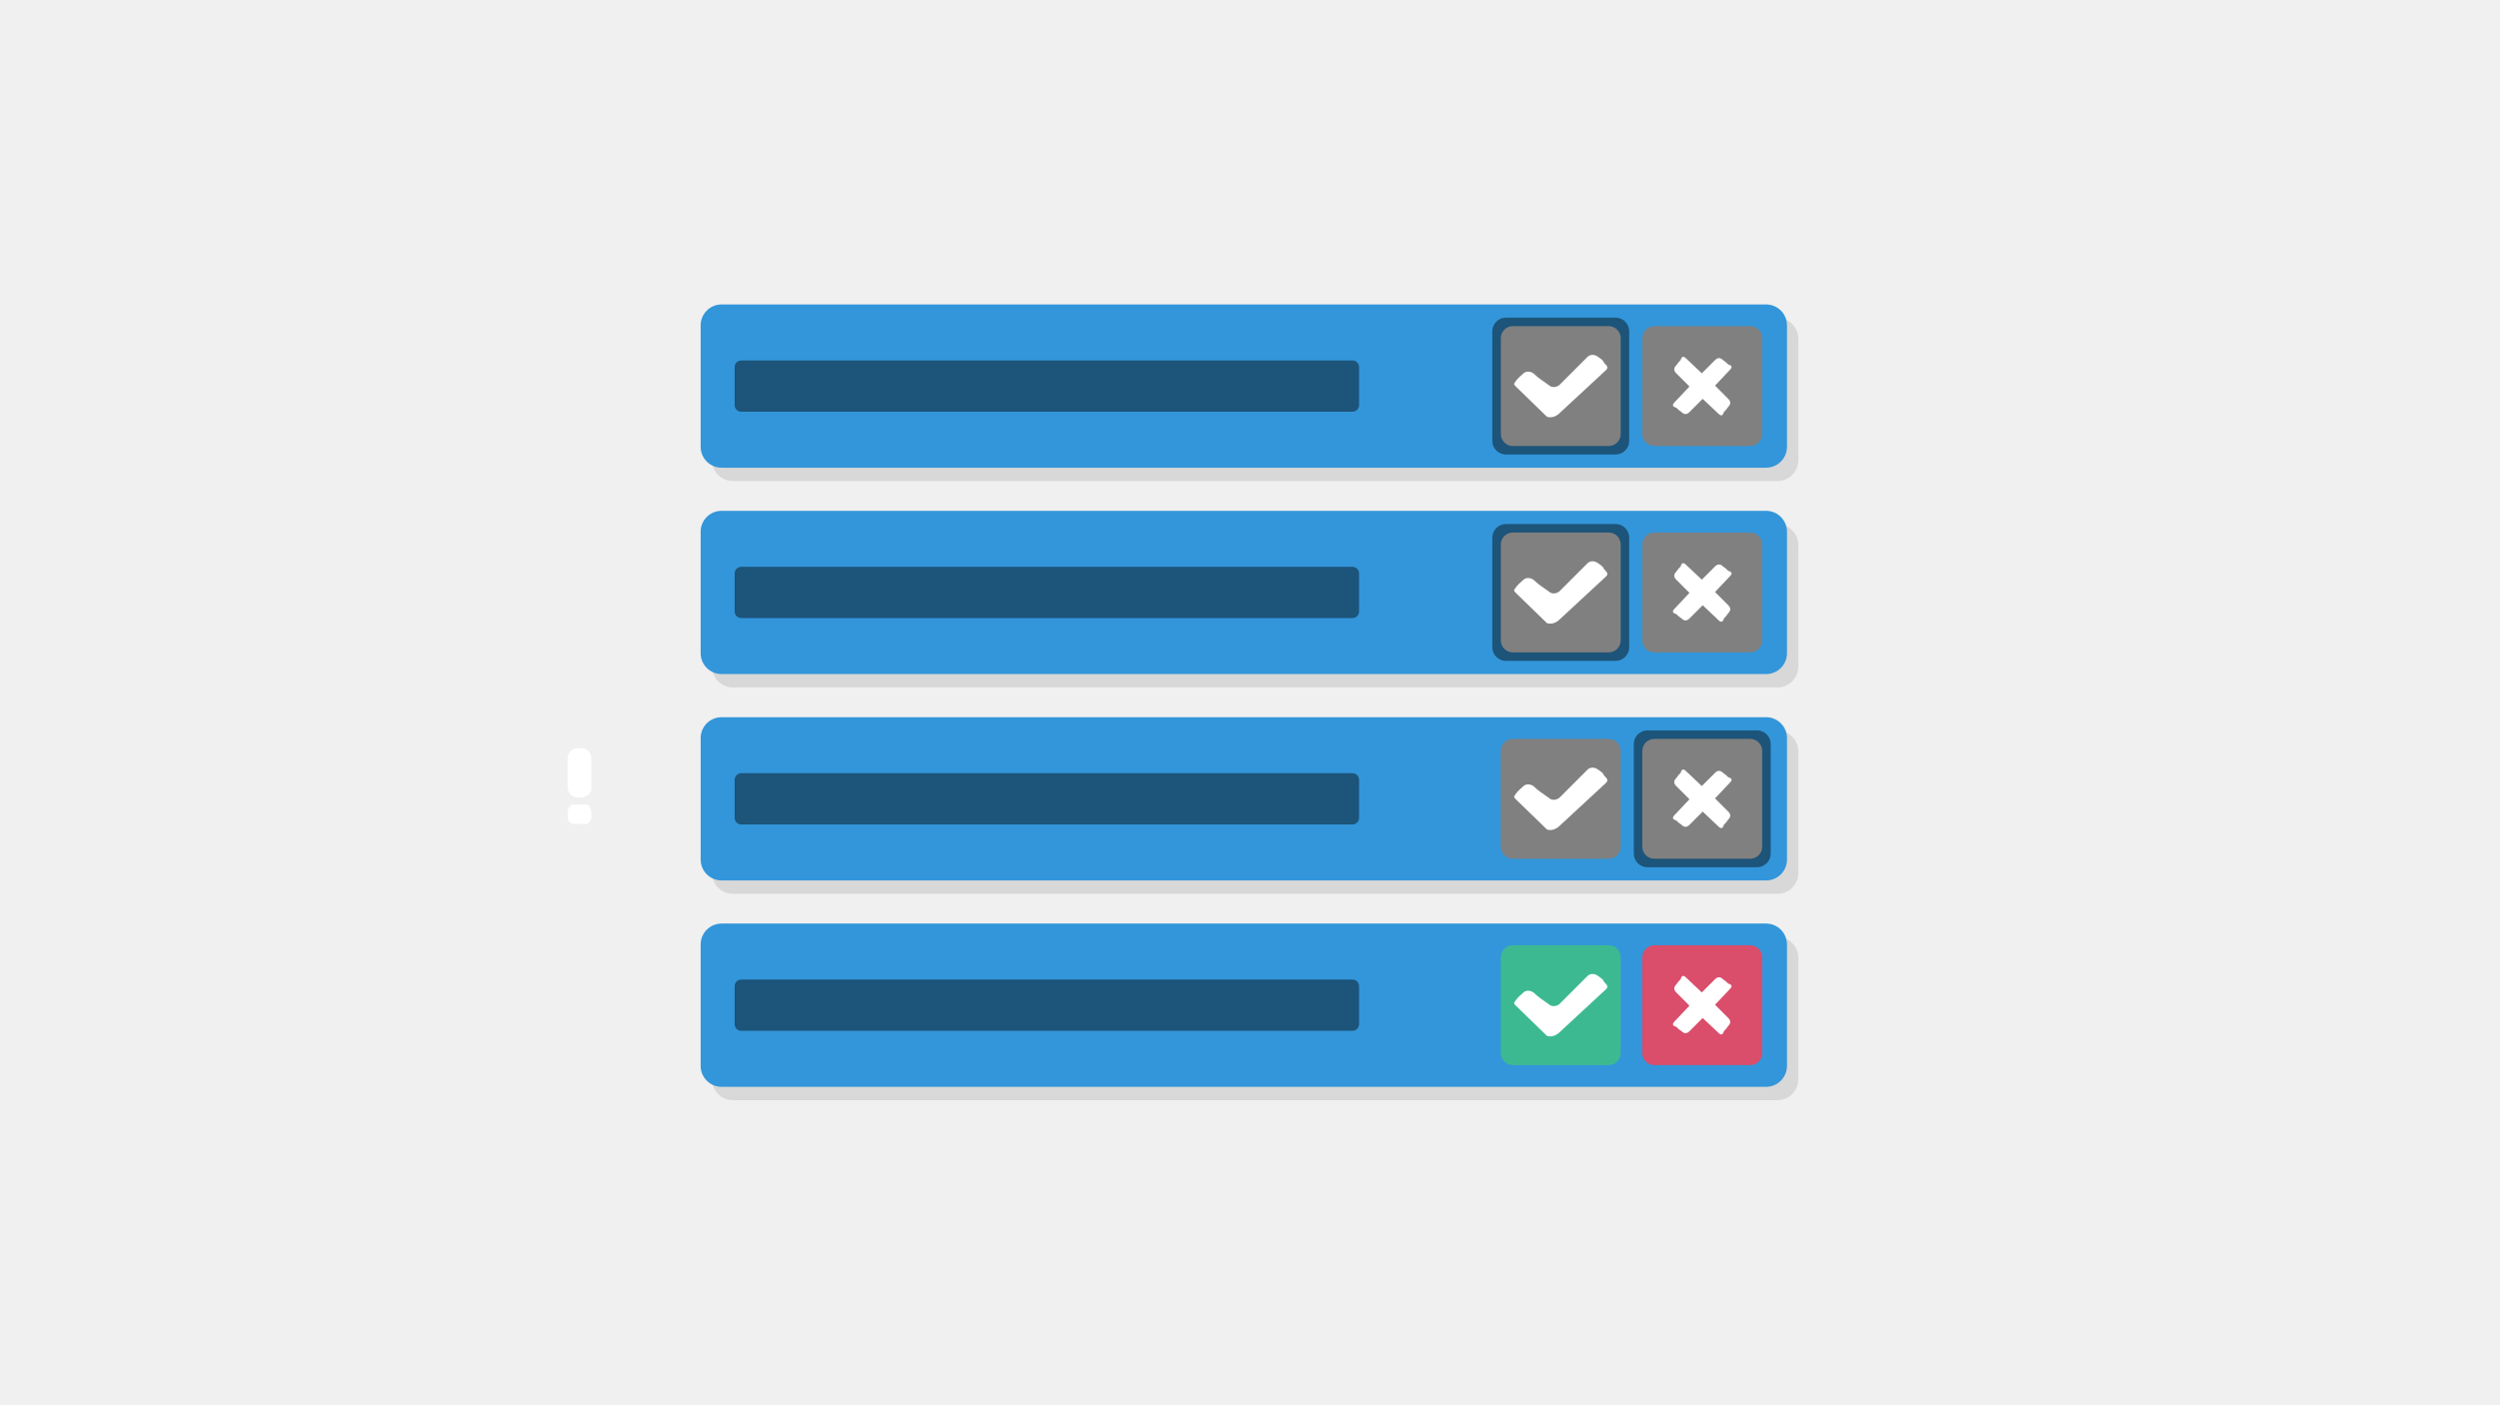
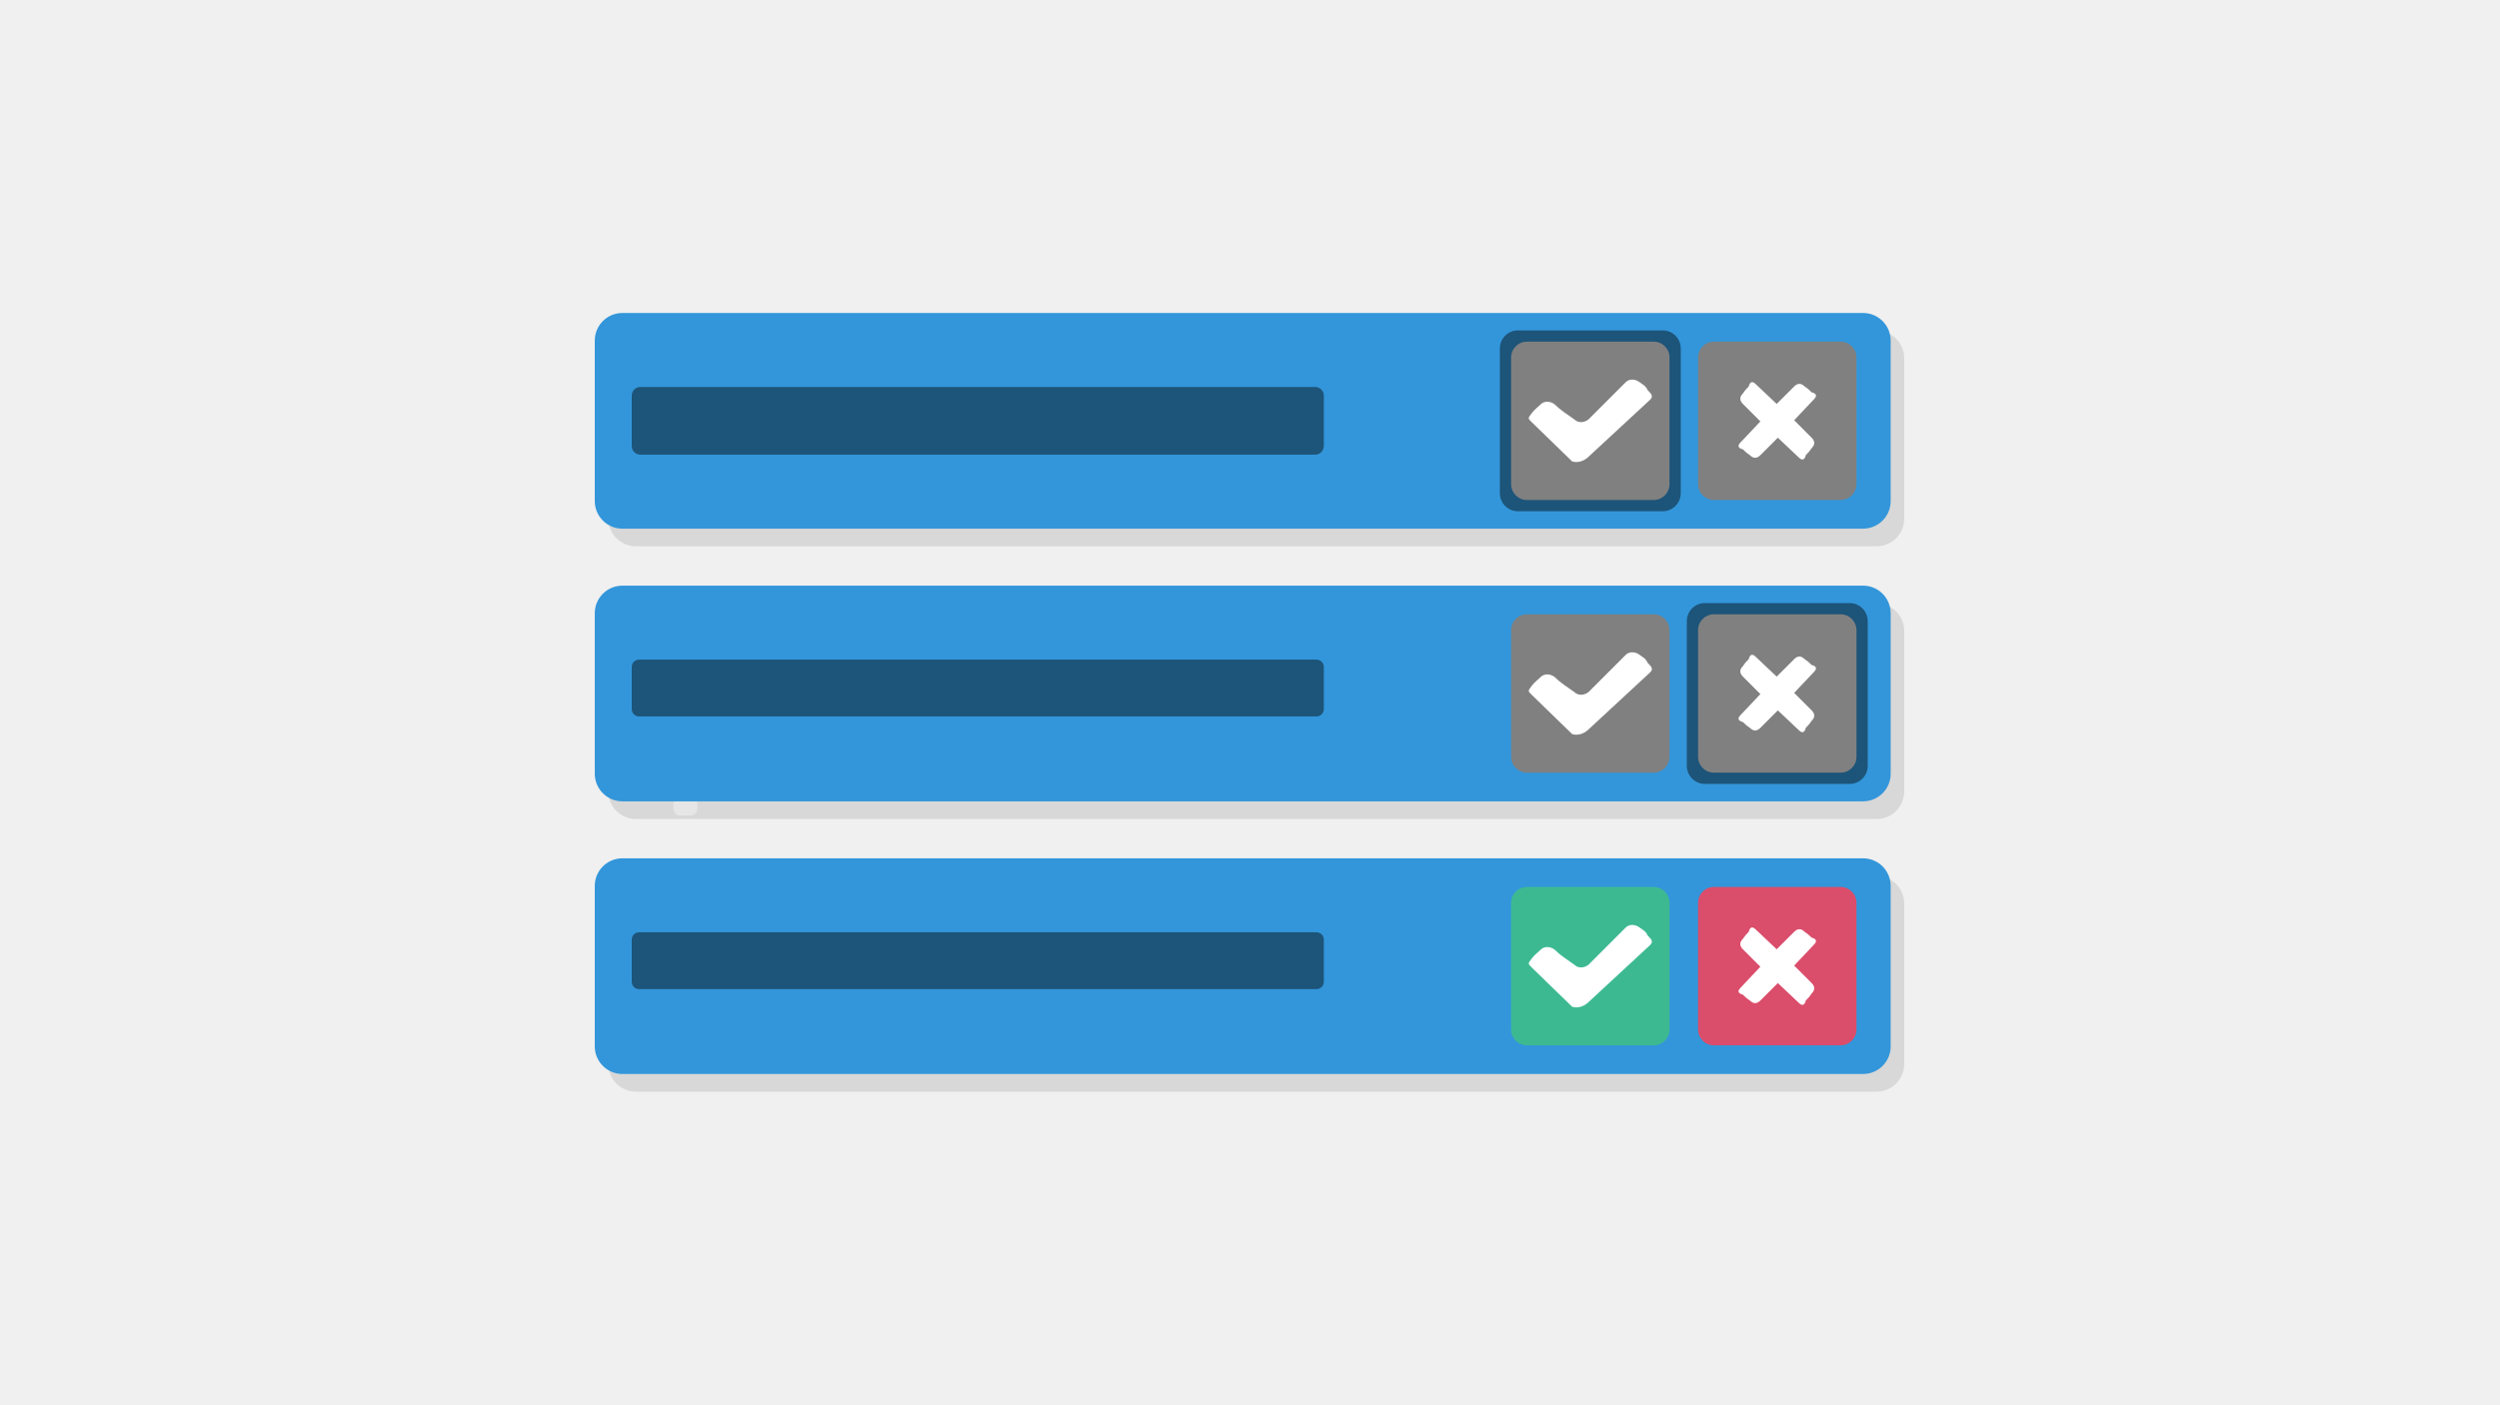
<svg xmlns="http://www.w3.org/2000/svg" xml:space="preserve" viewBox="0 237.4 283.5 159.4">
  <path fill="none" d="M0 237.4h283.5v159.4H0z" />
-   <path fill="#fff" d="M65.889 327.9h-.3c-.8 0-1.2-.6-1.2-1.2v-3.2c0-.8.6-1.2 1.2-1.2h.3c.8 0 1.2.6 1.2 1.2v3.2c.1.6-.4 1.2-1.2 1.2zM66.489 330.9h-1.5c-.3 0-.6-.4-.6-.9v-.4c0-.4.3-.9.6-.9h1.5c.3 0 .6.4.6.9v.4c.1.4-.3.9-.6.9z" />
-   <g transform="translate(-3.775 85.933)">
-     <rect width="123.241" height="18.526" x="84.547" y="257.791" ry="2.372" style="font-variation-settings:normal;opacity:.1;vector-effect:none;fill:#000;fill-opacity:1;stroke:none;stroke-width:1;stroke-linecap:butt;stroke-linejoin:miter;stroke-miterlimit:4;stroke-dasharray:none;stroke-dashoffset:0;stroke-opacity:1;-inkscape-stroke:none;paint-order:stroke fill markers;stop-color:#000;stop-opacity:1" />
-     <rect width="123.241" height="18.526" x="83.26" y="256.274" ry="2.372" style="font-variation-settings:normal;vector-effect:none;fill:#3396da;fill-opacity:1;stroke:none;stroke-width:1;stroke-linecap:butt;stroke-linejoin:miter;stroke-miterlimit:4;stroke-dasharray:none;stroke-dashoffset:0;stroke-opacity:1;-inkscape-stroke:none;paint-order:stroke fill markers;stop-color:#000" />
-     <rect width="70.837" height="5.816" x="87.118" y="262.629" ry=".745" style="font-variation-settings:normal;vector-effect:none;fill:#1d5479;fill-opacity:1;stroke:none;stroke-width:1;stroke-linecap:butt;stroke-linejoin:miter;stroke-miterlimit:4;stroke-dasharray:none;stroke-dashoffset:0;stroke-opacity:1;-inkscape-stroke:none;paint-order:stroke fill markers;stop-color:#000" />
-     <g transform="translate(113.56 -3.107)">
-       <rect width="13.6" height="13.6" x="60.476" y="261.844" ry="1.358" style="font-variation-settings:normal;vector-effect:none;fill:#3db991;fill-opacity:1;stroke:none;stroke-width:1;stroke-linecap:butt;stroke-linejoin:miter;stroke-miterlimit:4;stroke-dasharray:none;stroke-dashoffset:0;stroke-opacity:1;-inkscape-stroke:none;paint-order:stroke fill markers;stop-color:#000" />
-       <path fill="#fff" d="m65.715 272.128-3.5-3.4c-.3-.3-.3-.3 0-.7.3-.4.5-.5.8-.8.3-.3.8-.3 1.2 0 .5.5 1 .8 1.7 1.3.3.3.8.3 1.2 0l3.2-3.2c.3-.3.8-.3 1.2 0 .4.3.5.3.7.7.3.3.5.5.2.8l-5.4 5c-.5.4-1 .4-1.3.3z" />
-     </g>
-     <g transform="translate(147.627 -25.352)">
-       <rect width="13.6" height="13.6" x="42.461" y="284.089" ry="1.358" style="font-variation-settings:normal;opacity:1;vector-effect:none;fill:#da4d6b;fill-opacity:1;stroke:none;stroke-width:1;stroke-linecap:butt;stroke-linejoin:miter;stroke-miterlimit:4;stroke-dasharray:none;stroke-dashoffset:0;stroke-opacity:1;-inkscape-stroke:none;paint-order:stroke fill markers;stop-color:#000;stop-opacity:1" />
-       <path fill="#fff" d="m50.711 290.84 1.7-1.8c.3-.3.2-.5-.2-.6-.2-.2-.3-.3-.6-.5-.3-.3-.6-.3-.9 0l-1.5 1.5-1.8-1.7c-.3-.3-.5-.2-.6.2-.2.2-.3.3-.5.6-.3.3-.3.6 0 .9l1.5 1.5-1.7 1.8c-.3.3-.2.5.2.6.2.2.3.3.6.5.3.3.6.3.9 0l1.5-1.5 1.8 1.7c.3.3.5.2.6-.2.2-.2.3-.3.5-.6.3-.3.3-.6 0-.9z" />
-     </g>
-   </g>
-   <g transform="translate(-3.775 39.095)">
-     <rect width="123.241" height="18.526" x="84.547" y="257.791" ry="2.372" style="font-variation-settings:normal;opacity:.1;vector-effect:none;fill:#000;fill-opacity:1;stroke:none;stroke-width:1;stroke-linecap:butt;stroke-linejoin:miter;stroke-miterlimit:4;stroke-dasharray:none;stroke-dashoffset:0;stroke-opacity:1;-inkscape-stroke:none;paint-order:stroke fill markers;stop-color:#000;stop-opacity:1" />
-     <rect width="123.241" height="18.526" x="83.26" y="256.274" ry="2.372" style="font-variation-settings:normal;vector-effect:none;fill:#3396da;fill-opacity:1;stroke:none;stroke-width:1;stroke-linecap:butt;stroke-linejoin:miter;stroke-miterlimit:4;stroke-dasharray:none;stroke-dashoffset:0;stroke-opacity:1;-inkscape-stroke:none;paint-order:stroke fill markers;stop-color:#000" />
-     <rect width="70.837" height="5.816" x="87.118" y="262.629" ry=".745" style="font-variation-settings:normal;vector-effect:none;fill:#1d5479;fill-opacity:1;stroke:none;stroke-width:1;stroke-linecap:butt;stroke-linejoin:miter;stroke-miterlimit:4;stroke-dasharray:none;stroke-dashoffset:0;stroke-opacity:1;-inkscape-stroke:none;paint-order:stroke fill markers;stop-color:#000" />
-     <rect width="15.532" height="15.532" x="173.07" y="257.771" ry="1.551" style="font-variation-settings:normal;opacity:1;vector-effect:none;fill:#1d5479;fill-opacity:1;stroke:none;stroke-width:1;stroke-linecap:butt;stroke-linejoin:miter;stroke-miterlimit:4;stroke-dasharray:none;stroke-dashoffset:0;stroke-opacity:1;-inkscape-stroke:none;paint-order:stroke fill markers;stop-color:#000;stop-opacity:1" />
-     <rect width="13.6" height="13.6" x="174.036" y="258.737" ry="1.358" style="font-variation-settings:normal;vector-effect:none;fill:gray;fill-opacity:1;stroke:none;stroke-width:1;stroke-linecap:butt;stroke-linejoin:miter;stroke-miterlimit:4;stroke-dasharray:none;stroke-dashoffset:0;stroke-opacity:1;-inkscape-stroke:none;paint-order:stroke fill markers;stop-color:#000" />
-     <path fill="#fff" d="m179.274 269.022-3.5-3.4c-.3-.3-.3-.3 0-.7.3-.4.5-.5.8-.8.3-.3.8-.3 1.2 0 .5.5 1 .8 1.7 1.3.3.3.8.3 1.2 0l3.2-3.2c.3-.3.8-.3 1.2 0 .4.3.5.3.7.7.3.3.5.5.2.8l-5.4 5c-.5.4-1 .4-1.3.3z" />
-     <rect width="13.6" height="13.6" x="190.088" y="258.737" ry="1.358" style="font-variation-settings:normal;vector-effect:none;fill:gray;fill-opacity:1;stroke:none;stroke-width:1;stroke-linecap:butt;stroke-linejoin:miter;stroke-miterlimit:4;stroke-dasharray:none;stroke-dashoffset:0;stroke-opacity:1;-inkscape-stroke:none;paint-order:stroke fill markers;stop-color:#000" />
-     <path fill="#fff" d="m198.338 265.487 1.7-1.8c.3-.3.2-.5-.2-.6-.2-.2-.3-.3-.6-.5-.3-.3-.6-.3-.9 0l-1.5 1.5-1.8-1.7c-.3-.3-.5-.2-.6.2-.2.2-.3.3-.5.6-.3.3-.3.6 0 .9l1.5 1.5-1.7 1.8c-.3.3-.2.5.2.6.2.2.3.3.6.5.3.3.6.3.9 0l1.5-1.5 1.8 1.7c.3.3.5.2.6-.2.2-.2.3-.3.5-.6.3-.3.3-.6 0-.9z" />
-   </g>
-   <g transform="translate(-3.775 15.675)">
-     <rect width="123.241" height="18.526" x="84.547" y="257.791" ry="2.372" style="font-variation-settings:normal;opacity:.1;vector-effect:none;fill:#000;fill-opacity:1;stroke:none;stroke-width:1;stroke-linecap:butt;stroke-linejoin:miter;stroke-miterlimit:4;stroke-dasharray:none;stroke-dashoffset:0;stroke-opacity:1;-inkscape-stroke:none;paint-order:stroke fill markers;stop-color:#000;stop-opacity:1" />
-     <rect width="123.241" height="18.526" x="83.26" y="256.274" ry="2.372" style="font-variation-settings:normal;vector-effect:none;fill:#3396da;fill-opacity:1;stroke:none;stroke-width:1;stroke-linecap:butt;stroke-linejoin:miter;stroke-miterlimit:4;stroke-dasharray:none;stroke-dashoffset:0;stroke-opacity:1;-inkscape-stroke:none;paint-order:stroke fill markers;stop-color:#000" />
-     <rect width="70.837" height="5.816" x="87.118" y="262.629" ry=".745" style="font-variation-settings:normal;vector-effect:none;fill:#1d5479;fill-opacity:1;stroke:none;stroke-width:1;stroke-linecap:butt;stroke-linejoin:miter;stroke-miterlimit:4;stroke-dasharray:none;stroke-dashoffset:0;stroke-opacity:1;-inkscape-stroke:none;paint-order:stroke fill markers;stop-color:#000" />
-     <rect width="15.532" height="15.532" x="173.07" y="257.771" ry="1.551" style="font-variation-settings:normal;opacity:1;vector-effect:none;fill:#1d5479;fill-opacity:1;stroke:none;stroke-width:1;stroke-linecap:butt;stroke-linejoin:miter;stroke-miterlimit:4;stroke-dasharray:none;stroke-dashoffset:0;stroke-opacity:1;-inkscape-stroke:none;paint-order:stroke fill markers;stop-color:#000;stop-opacity:1" />
-     <rect width="13.6" height="13.6" x="174.036" y="258.737" ry="1.358" style="font-variation-settings:normal;vector-effect:none;fill:gray;fill-opacity:1;stroke:none;stroke-width:1;stroke-linecap:butt;stroke-linejoin:miter;stroke-miterlimit:4;stroke-dasharray:none;stroke-dashoffset:0;stroke-opacity:1;-inkscape-stroke:none;paint-order:stroke fill markers;stop-color:#000" />
-     <path fill="#fff" d="m179.274 269.022-3.5-3.4c-.3-.3-.3-.3 0-.7.3-.4.5-.5.8-.8.3-.3.8-.3 1.2 0 .5.5 1 .8 1.7 1.3.3.3.8.3 1.2 0l3.2-3.2c.3-.3.8-.3 1.2 0 .4.3.5.3.7.7.3.3.5.5.2.8l-5.4 5c-.5.4-1 .4-1.3.3z" />
-     <rect width="13.6" height="13.6" x="190.088" y="258.737" ry="1.358" style="font-variation-settings:normal;vector-effect:none;fill:gray;fill-opacity:1;stroke:none;stroke-width:1;stroke-linecap:butt;stroke-linejoin:miter;stroke-miterlimit:4;stroke-dasharray:none;stroke-dashoffset:0;stroke-opacity:1;-inkscape-stroke:none;paint-order:stroke fill markers;stop-color:#000" />
-     <path fill="#fff" d="m198.338 265.487 1.7-1.8c.3-.3.2-.5-.2-.6-.2-.2-.3-.3-.6-.5-.3-.3-.6-.3-.9 0l-1.5 1.5-1.8-1.7c-.3-.3-.5-.2-.6.2-.2.2-.3.3-.5.6-.3.3-.3.6 0 .9l1.5 1.5-1.7 1.8c-.3.3-.2.5.2.6.2.2.3.3.6.5.3.3.6.3.9 0l1.5-1.5 1.8 1.7c.3.3.5.2.6-.2.2-.2.3-.3.5-.6.3-.3.3-.6 0-.9z" />
-   </g>
-   <g transform="translate(-3.773 38.808)">
-     <rect width="123.241" height="18.526" x="84.546" y="281.498" ry="2.372" style="font-variation-settings:normal;opacity:.1;vector-effect:none;fill:#000;fill-opacity:1;stroke:none;stroke-width:1;stroke-linecap:butt;stroke-linejoin:miter;stroke-miterlimit:4;stroke-dasharray:none;stroke-dashoffset:0;stroke-opacity:1;-inkscape-stroke:none;paint-order:stroke fill markers;stop-color:#000" />
-     <rect width="123.241" height="18.526" x="83.259" y="279.98" ry="2.372" style="font-variation-settings:normal;vector-effect:none;fill:#3396da;fill-opacity:1;stroke:none;stroke-width:1;stroke-linecap:butt;stroke-linejoin:miter;stroke-miterlimit:4;stroke-dasharray:none;stroke-dashoffset:0;stroke-opacity:1;-inkscape-stroke:none;paint-order:stroke fill markers;stop-color:#000" />
-     <rect width="70.837" height="5.816" x="87.116" y="286.335" ry=".745" style="font-variation-settings:normal;vector-effect:none;fill:#1d5479;fill-opacity:1;stroke:none;stroke-width:1;stroke-linecap:butt;stroke-linejoin:miter;stroke-miterlimit:4;stroke-dasharray:none;stroke-dashoffset:0;stroke-opacity:1;-inkscape-stroke:none;paint-order:stroke fill markers;stop-color:#000" />
-     <rect width="15.532" height="15.532" x="189.12" y="281.477" ry="1.551" style="font-variation-settings:normal;vector-effect:none;fill:#1d5479;fill-opacity:1;stroke:none;stroke-width:1;stroke-linecap:butt;stroke-linejoin:miter;stroke-miterlimit:4;stroke-dasharray:none;stroke-dashoffset:0;stroke-opacity:1;-inkscape-stroke:none;paint-order:stroke fill markers;stop-color:#000" />
-     <rect width="13.6" height="13.6" x="174.034" y="282.443" ry="1.358" style="font-variation-settings:normal;vector-effect:none;fill:gray;fill-opacity:1;stroke:none;stroke-width:1;stroke-linecap:butt;stroke-linejoin:miter;stroke-miterlimit:4;stroke-dasharray:none;stroke-dashoffset:0;stroke-opacity:1;-inkscape-stroke:none;paint-order:stroke fill markers;stop-color:#000" />
-     <path fill="#fff" d="m179.273 292.728-3.5-3.4c-.3-.3-.3-.3 0-.7.3-.4.5-.5.8-.8.3-.3.8-.3 1.2 0 .5.5 1 .8 1.7 1.3.3.3.8.3 1.2 0l3.2-3.2c.3-.3.8-.3 1.2 0 .4.3.5.3.7.7.3.3.5.5.2.8l-5.4 5c-.5.4-1 .4-1.3.3z" />
-     <rect width="13.6" height="13.6" x="190.086" y="282.443" ry="1.358" style="font-variation-settings:normal;vector-effect:none;fill:gray;fill-opacity:1;stroke:none;stroke-width:1;stroke-linecap:butt;stroke-linejoin:miter;stroke-miterlimit:4;stroke-dasharray:none;stroke-dashoffset:0;stroke-opacity:1;-inkscape-stroke:none;paint-order:stroke fill markers;stop-color:#000" />
-     <path fill="#fff" d="m198.336 289.193 1.7-1.8c.3-.3.2-.5-.2-.6-.2-.2-.3-.3-.6-.5-.3-.3-.6-.3-.9 0l-1.5 1.5-1.8-1.7c-.3-.3-.5-.2-.6.2-.2.2-.3.3-.5.6-.3.3-.3.6 0 .9l1.5 1.5-1.7 1.8c-.3.3-.2.5.2.6.2.2.3.3.6.5.3.3.6.3.9 0l1.5-1.5 1.8 1.7c.3.3.5.2.6-.2.2-.2.3-.3.5-.6.3-.3.3-.6 0-.9z" />
+   <g transform="translate(12.012 -.967)">
+     <path fill="#fff" d="M65.889 327.9h-.3c-.8 0-1.2-.6-1.2-1.2v-3.2c0-.8.6-1.2 1.2-1.2h.3c.8 0 1.2.6 1.2 1.2v3.2c.1.6-.4 1.2-1.2 1.2zm.6 3h-1.5c-.3 0-.6-.4-.6-.9v-.4c0-.4.3-.9.6-.9h1.5c.3 0 .6.4.6.9v.4c.1.4-.3.9-.6.9z" />
+     <rect width="147.016" height="24.477" x="56.997" y="337.773" ry="3.134" style="font-variation-settings:normal;opacity:.1;vector-effect:none;fill:#000;fill-opacity:1;stroke:none;stroke-width:1;stroke-linecap:butt;stroke-linejoin:miter;stroke-miterlimit:4;stroke-dasharray:none;stroke-dashoffset:0;stroke-opacity:1;-inkscape-stroke:none;paint-order:stroke fill markers;stop-color:#000" />
+     <rect width="147.016" height="24.477" x="55.461" y="335.768" ry="3.134" style="font-variation-settings:normal;vector-effect:none;fill:#3396da;fill-opacity:1;stroke:none;stroke-width:1;stroke-linecap:butt;stroke-linejoin:miter;stroke-miterlimit:4;stroke-dasharray:none;stroke-dashoffset:0;stroke-opacity:1;-inkscape-stroke:none;paint-order:stroke fill markers;stop-color:#000" />
+     <rect width="78.514" height="6.446" x="59.657" y="344.165" ry=".826" style="font-variation-settings:normal;vector-effect:none;fill:#1d5479;fill-opacity:1;stroke:none;stroke-width:1;stroke-linecap:butt;stroke-linejoin:miter;stroke-miterlimit:4;stroke-dasharray:none;stroke-dashoffset:0;stroke-opacity:1;-inkscape-stroke:none;paint-order:stroke fill markers;stop-color:#000" />
+     <rect width="17.969" height="17.969" x="159.418" y="339.022" ry="1.794" style="font-variation-settings:normal;vector-effect:none;fill:#3db991;fill-opacity:1;stroke:none;stroke-width:1;stroke-linecap:butt;stroke-linejoin:miter;stroke-miterlimit:4;stroke-dasharray:none;stroke-dashoffset:0;stroke-opacity:1;-inkscape-stroke:none;paint-order:stroke fill markers;stop-color:#000" />
+     <path fill="#fff" d="m166.34 352.61-4.624-4.492c-.397-.396-.397-.396 0-.925.396-.528.66-.66 1.057-1.057.396-.396 1.057-.396 1.585 0 .66.66 1.321 1.057 2.246 1.718.397.396 1.057.396 1.586 0l4.228-4.228c.396-.397 1.057-.397 1.585 0 .529.396.66.396.925.925.396.396.66.66.264 1.057l-7.134 6.606c-.661.528-1.322.528-1.718.396z" style="stroke-width:.757" />
+     <rect width="17.969" height="17.969" x="180.627" y="339.022" ry="1.794" style="font-variation-settings:normal;vector-effect:none;fill:#da4d6b;fill-opacity:1;stroke:none;stroke-width:1;stroke-linecap:butt;stroke-linejoin:miter;stroke-miterlimit:4;stroke-dasharray:none;stroke-dashoffset:0;stroke-opacity:1;-inkscape-stroke:none;paint-order:stroke fill markers;stop-color:#000" />
+     <path fill="#fff" d="m191.527 347.942 2.246-2.378c.396-.396.264-.66-.264-.793a4.19 4.19 0 0 0-.793-.66c-.396-.397-.793-.397-1.19 0l-1.981 1.981-2.378-2.246c-.397-.396-.66-.264-.793.265a4.19 4.19 0 0 0-.66.792c-.397.397-.397.793 0 1.19l1.981 1.981-2.246 2.379c-.396.396-.264.66.264.792.265.265.397.397.793.661.397.396.793.396 1.19 0l1.981-1.982 2.378 2.246c.397.397.661.264.793-.264.264-.264.397-.396.66-.793.397-.396.397-.793 0-1.189z" style="stroke-width:.757" />
+     <rect width="147.016" height="24.477" x="56.997" y="275.888" ry="3.134" style="font-variation-settings:normal;opacity:.1;vector-effect:none;fill:#000;fill-opacity:1;stroke:none;stroke-width:1;stroke-linecap:butt;stroke-linejoin:miter;stroke-miterlimit:4;stroke-dasharray:none;stroke-dashoffset:0;stroke-opacity:1;-inkscape-stroke:none;paint-order:stroke fill markers;stop-color:#000" />
+     <rect width="147.016" height="24.477" x="55.461" y="273.884" ry="3.134" style="font-variation-settings:normal;vector-effect:none;fill:#3396da;fill-opacity:1;stroke:none;stroke-width:1;stroke-linecap:butt;stroke-linejoin:miter;stroke-miterlimit:4;stroke-dasharray:none;stroke-dashoffset:0;stroke-opacity:1;-inkscape-stroke:none;paint-order:stroke fill markers;stop-color:#000" />
+     <rect width="78.514" height="7.684" x="59.657" y="282.28" ry=".984" style="font-variation-settings:normal;vector-effect:none;fill:#1d5479;fill-opacity:1;stroke:none;stroke-width:1;stroke-linecap:butt;stroke-linejoin:miter;stroke-miterlimit:4;stroke-dasharray:none;stroke-dashoffset:0;stroke-opacity:1;-inkscape-stroke:none;paint-order:stroke fill markers;stop-color:#000" />
+     <rect width="20.522" height="20.522" x="158.142" y="275.861" ry="2.049" style="font-variation-settings:normal;vector-effect:none;fill:#1d5479;fill-opacity:1;stroke:none;stroke-width:1;stroke-linecap:butt;stroke-linejoin:miter;stroke-miterlimit:4;stroke-dasharray:none;stroke-dashoffset:0;stroke-opacity:1;-inkscape-stroke:none;paint-order:stroke fill markers;stop-color:#000" />
+     <rect width="17.969" height="17.969" x="159.418" y="277.138" ry="1.794" style="font-variation-settings:normal;vector-effect:none;fill:gray;fill-opacity:1;stroke:none;stroke-width:1;stroke-linecap:butt;stroke-linejoin:miter;stroke-miterlimit:4;stroke-dasharray:none;stroke-dashoffset:0;stroke-opacity:1;-inkscape-stroke:none;paint-order:stroke fill markers;stop-color:#000" />
+     <path fill="#fff" d="m166.339 290.727-4.625-4.492c-.396-.397-.396-.397 0-.925.397-.529.66-.66 1.057-1.057.397-.397 1.057-.397 1.586 0 .66.66 1.321 1.057 2.246 1.717.396.397 1.057.397 1.585 0l4.228-4.228c.397-.396 1.057-.396 1.586 0 .528.397.66.397.925.925.396.397.66.66.264 1.057l-7.135 6.606c-.66.529-1.321.529-1.717.397z" style="stroke-width:.757" />
+     <rect width="17.969" height="17.969" x="180.627" y="277.138" ry="1.794" style="font-variation-settings:normal;vector-effect:none;fill:gray;fill-opacity:1;stroke:none;stroke-width:1;stroke-linecap:butt;stroke-linejoin:miter;stroke-miterlimit:4;stroke-dasharray:none;stroke-dashoffset:0;stroke-opacity:1;-inkscape-stroke:none;paint-order:stroke fill markers;stop-color:#000" />
+     <path fill="#fff" d="m191.527 286.056 2.246-2.378c.396-.396.264-.66-.264-.793-.264-.264-.397-.396-.793-.66-.396-.397-.793-.397-1.19 0l-1.981 1.981-2.378-2.246c-.397-.396-.66-.264-.793.265-.264.264-.396.396-.66.792-.397.397-.397.793 0 1.19l1.981 1.981-2.246 2.379c-.396.396-.264.66.264.792.265.265.397.397.793.661.397.396.793.396 1.19 0l1.981-1.982 2.378 2.246c.397.397.661.264.793-.264a4.19 4.19 0 0 0 .66-.793c.397-.396.397-.793 0-1.189z" style="stroke-width:.757" />
+     <rect width="147.016" height="24.477" x="56.998" y="306.832" ry="3.134" style="font-variation-settings:normal;opacity:.1;vector-effect:none;fill:#000;fill-opacity:1;stroke:none;stroke-width:1;stroke-linecap:butt;stroke-linejoin:miter;stroke-miterlimit:4;stroke-dasharray:none;stroke-dashoffset:0;stroke-opacity:1;-inkscape-stroke:none;paint-order:stroke fill markers;stop-color:#000" />
+     <rect width="147.016" height="24.477" x="55.462" y="304.826" ry="3.134" style="font-variation-settings:normal;vector-effect:none;fill:#3396da;fill-opacity:1;stroke:none;stroke-width:1;stroke-linecap:butt;stroke-linejoin:miter;stroke-miterlimit:4;stroke-dasharray:none;stroke-dashoffset:0;stroke-opacity:1;-inkscape-stroke:none;paint-order:stroke fill markers;stop-color:#000" />
+     <rect width="78.514" height="6.446" x="59.657" y="313.222" ry=".826" style="font-variation-settings:normal;vector-effect:none;fill:#1d5479;fill-opacity:1;stroke:none;stroke-width:1;stroke-linecap:butt;stroke-linejoin:miter;stroke-miterlimit:4;stroke-dasharray:none;stroke-dashoffset:0;stroke-opacity:1;-inkscape-stroke:none;paint-order:stroke fill markers;stop-color:#000" />
+     <rect width="20.522" height="20.522" x="179.35" y="306.804" ry="2.049" style="font-variation-settings:normal;vector-effect:none;fill:#1d5479;fill-opacity:1;stroke:none;stroke-width:1;stroke-linecap:butt;stroke-linejoin:miter;stroke-miterlimit:4;stroke-dasharray:none;stroke-dashoffset:0;stroke-opacity:1;-inkscape-stroke:none;paint-order:stroke fill markers;stop-color:#000" />
+     <rect width="17.969" height="17.969" x="159.418" y="308.08" ry="1.794" style="font-variation-settings:normal;vector-effect:none;fill:gray;fill-opacity:1;stroke:none;stroke-width:1;stroke-linecap:butt;stroke-linejoin:miter;stroke-miterlimit:4;stroke-dasharray:none;stroke-dashoffset:0;stroke-opacity:1;-inkscape-stroke:none;paint-order:stroke fill markers;stop-color:#000" />
+     <path fill="#fff" d="m166.34 321.67-4.624-4.493c-.397-.396-.397-.396 0-.925.396-.528.66-.66 1.057-1.057.396-.396 1.057-.396 1.585 0 .66.66 1.321 1.057 2.246 1.718.397.396 1.057.396 1.586 0l4.228-4.228c.396-.397 1.057-.397 1.585 0 .529.396.66.396.925.925.396.396.66.66.264 1.057l-7.134 6.606c-.661.528-1.322.528-1.718.396z" style="stroke-width:.757" />
+     <rect width="17.969" height="17.969" x="180.627" y="308.08" ry="1.794" style="font-variation-settings:normal;vector-effect:none;fill:gray;fill-opacity:1;stroke:none;stroke-width:1;stroke-linecap:butt;stroke-linejoin:miter;stroke-miterlimit:4;stroke-dasharray:none;stroke-dashoffset:0;stroke-opacity:1;-inkscape-stroke:none;paint-order:stroke fill markers;stop-color:#000" />
+     <path fill="#fff" d="m191.527 316.999 2.246-2.379c.396-.396.264-.66-.264-.792a4.19 4.19 0 0 0-.793-.661c-.396-.396-.793-.396-1.19 0l-1.981 1.982-2.378-2.246c-.397-.397-.66-.265-.793.264-.264.264-.396.396-.66.793-.397.396-.397.792 0 1.189l1.981 1.982-2.246 2.378c-.396.396-.264.66.264.793.265.264.397.396.793.66.397.397.793.397 1.19 0l1.981-1.982 2.378 2.247c.397.396.661.264.793-.265a4.19 4.19 0 0 0 .66-.792c.397-.397.397-.793 0-1.19z" style="stroke-width:.757" />
  </g>
</svg>
